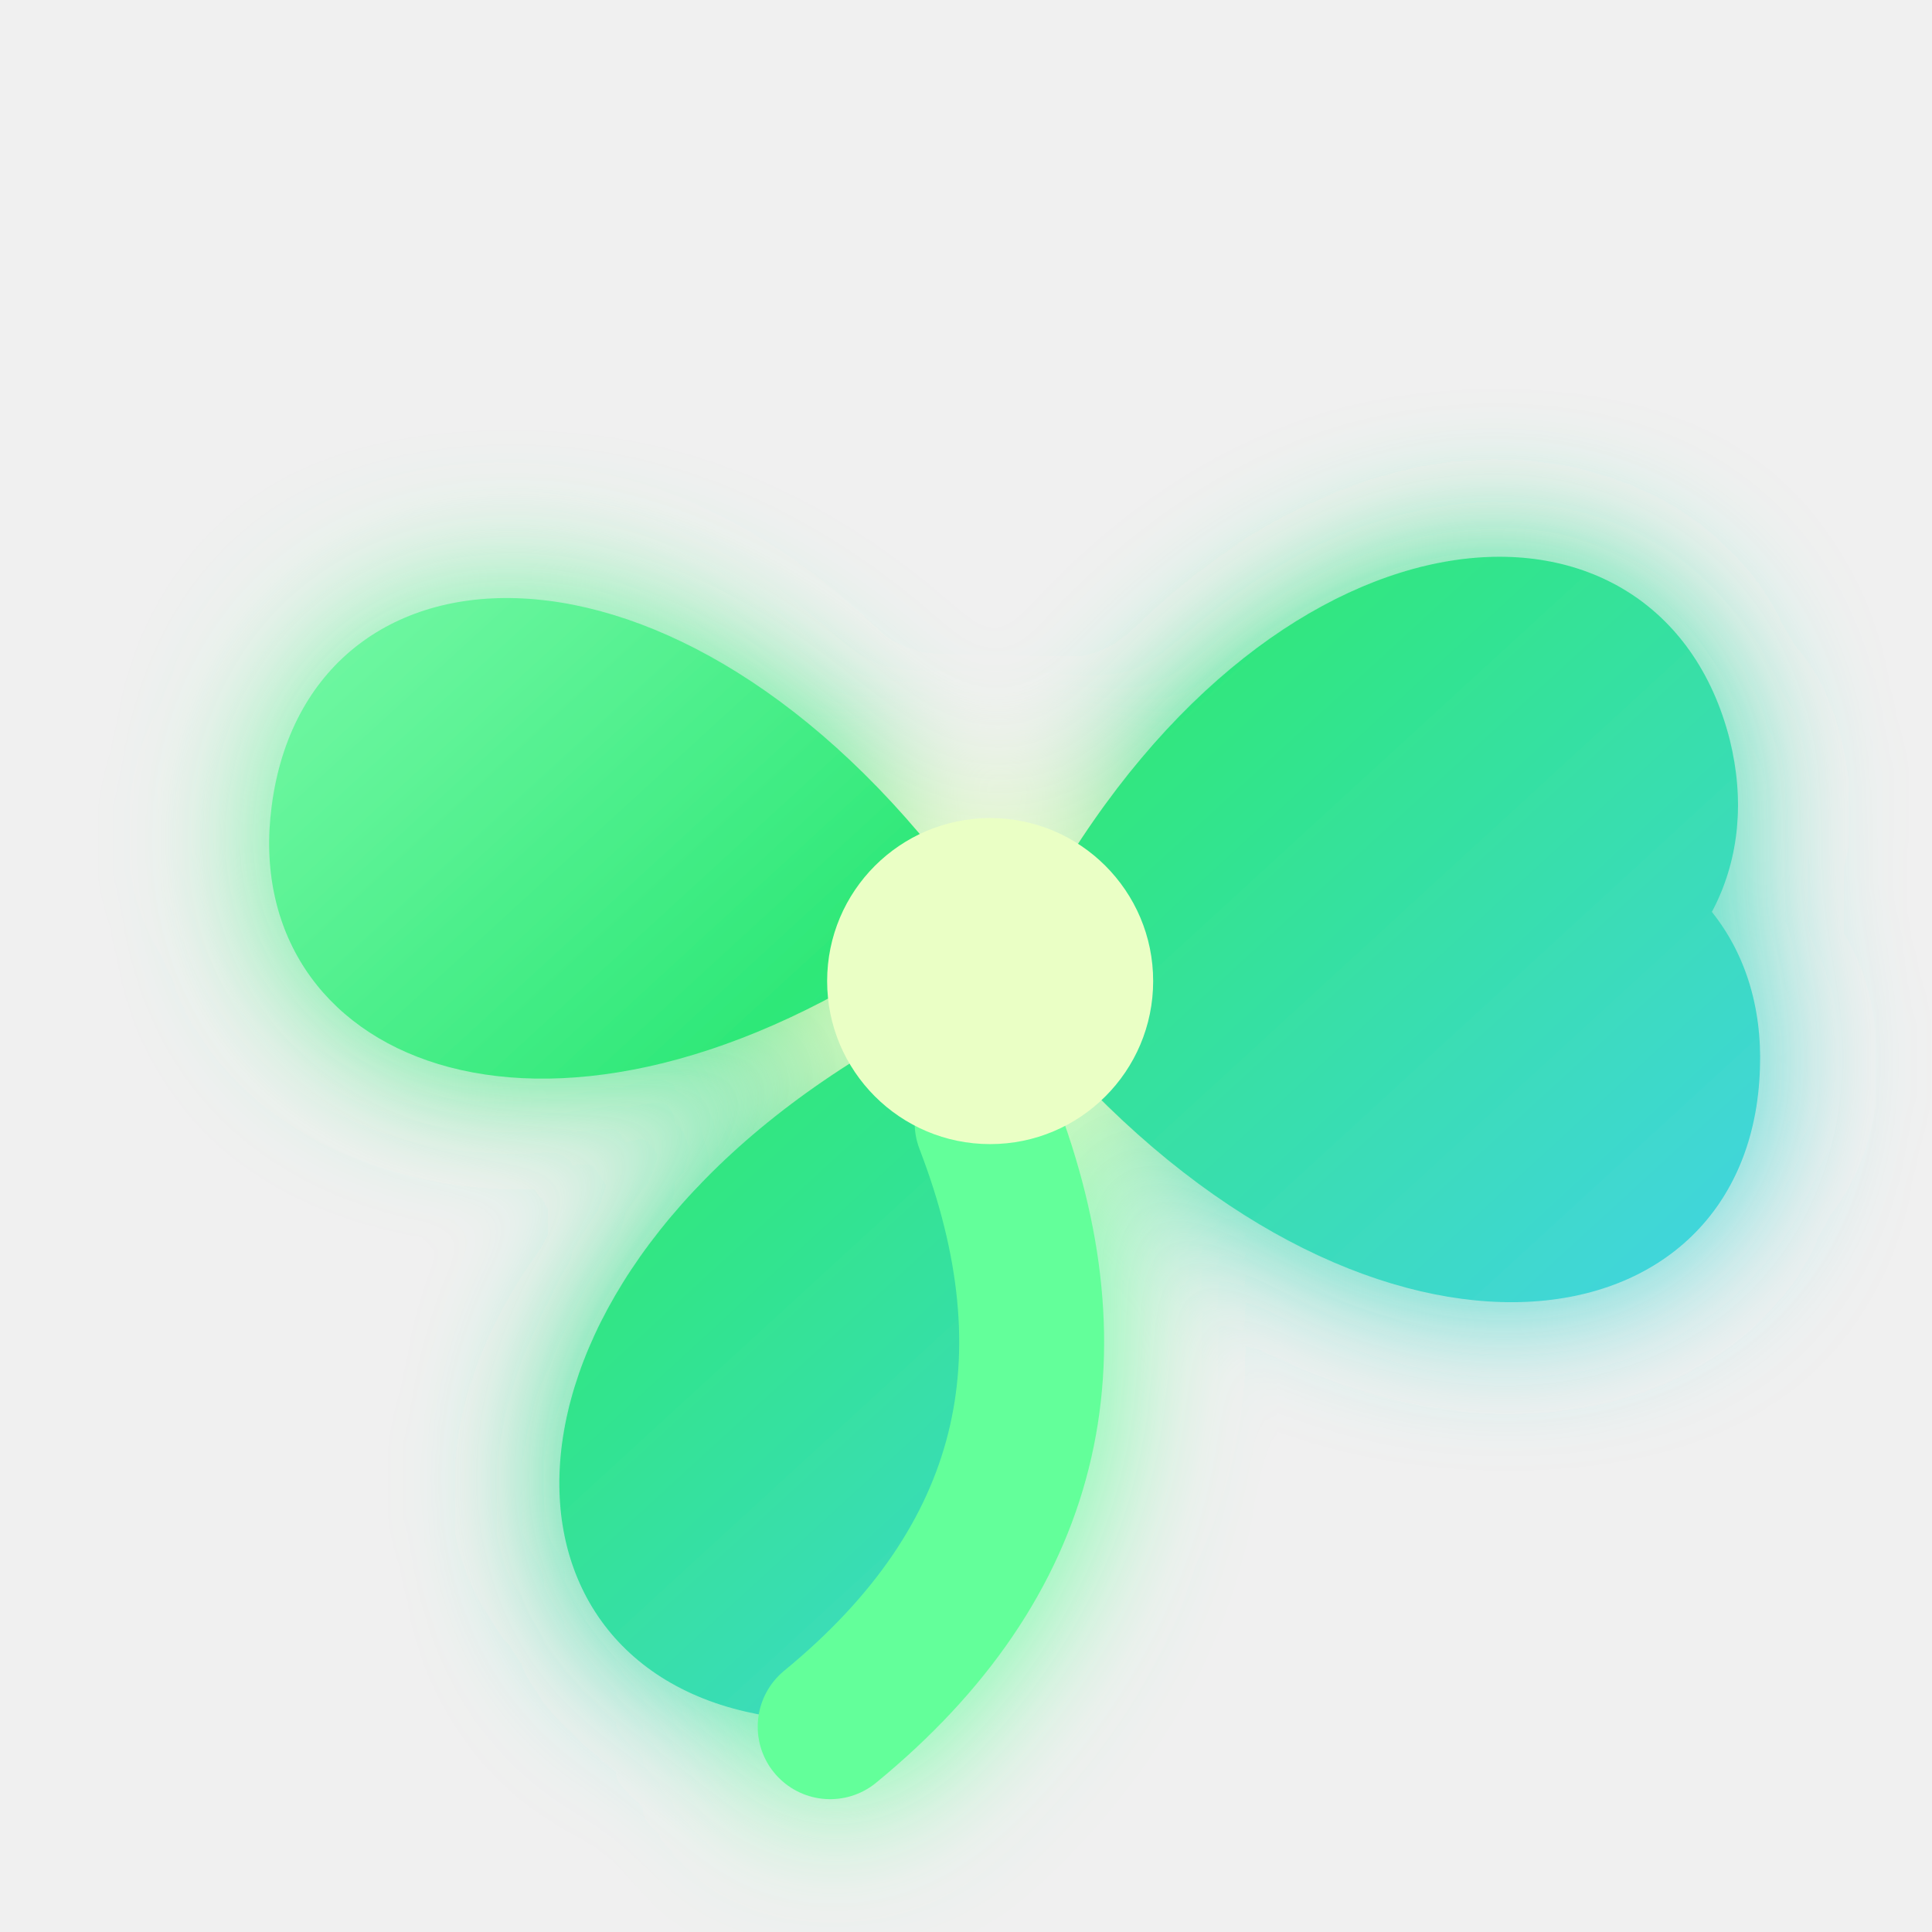
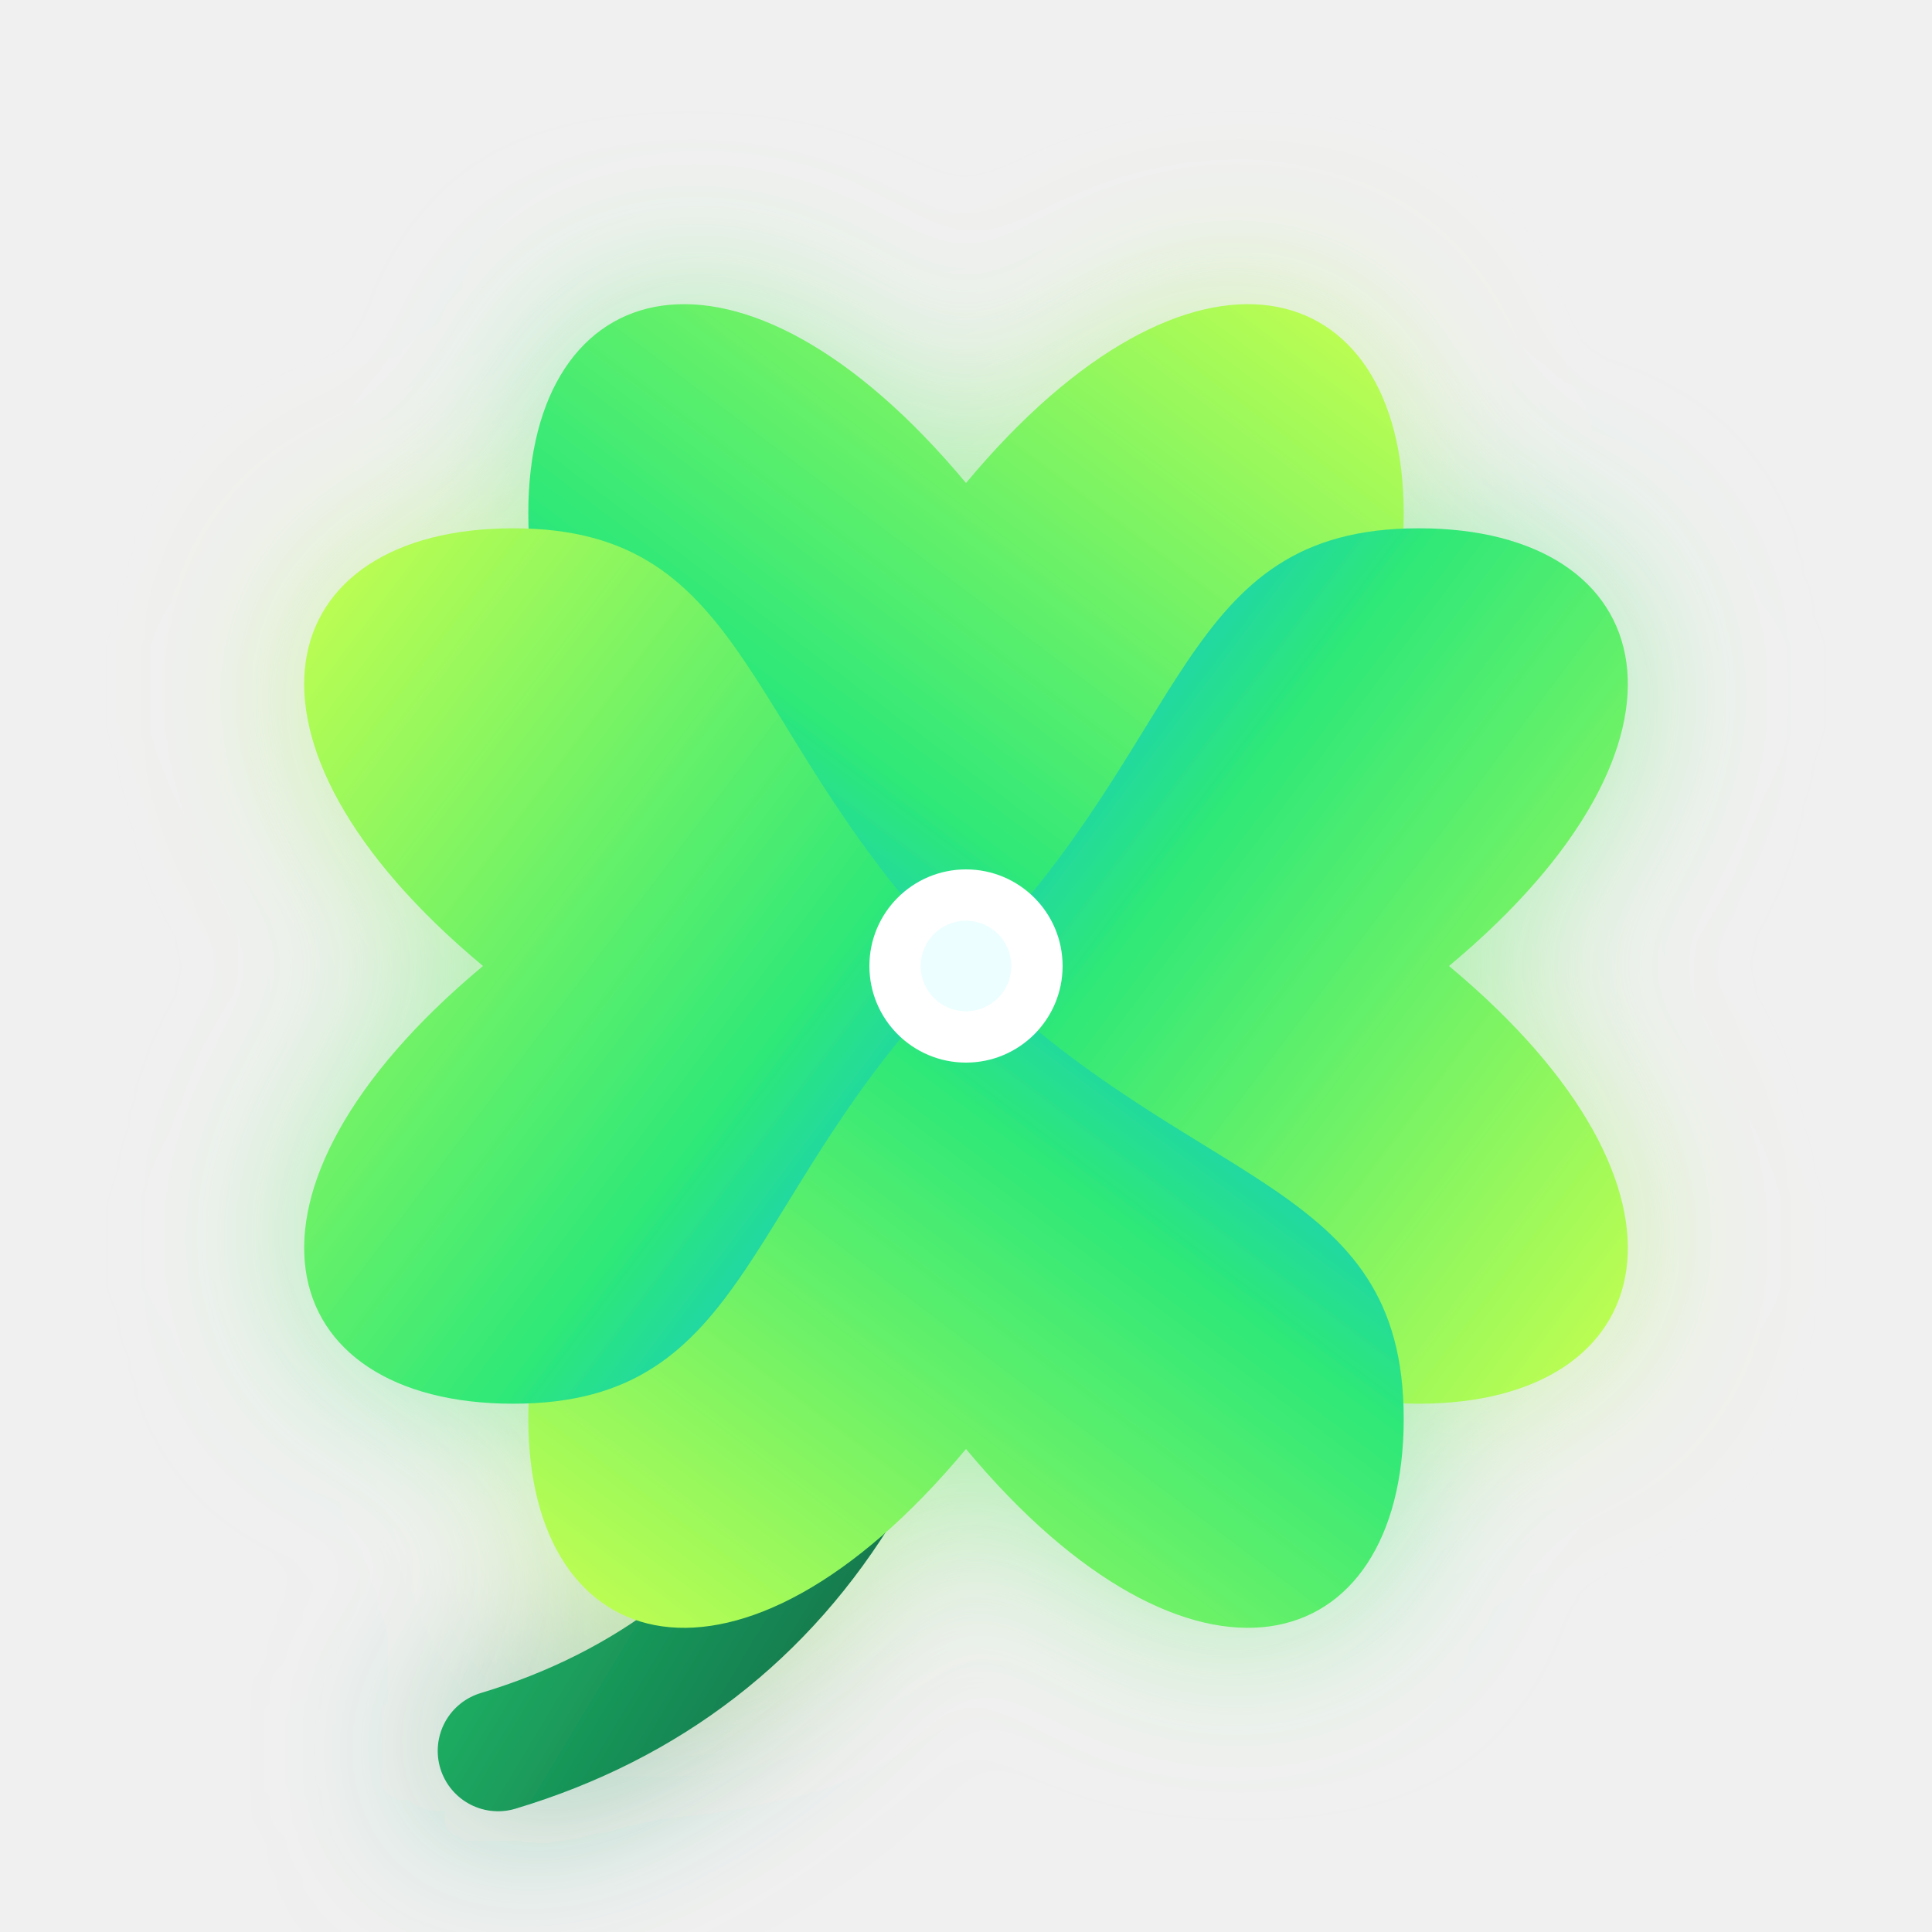
<svg xmlns="http://www.w3.org/2000/svg" viewBox="0 0 64 64" role="img" aria-labelledby="title">
  <defs>
-     <linearGradient id="leaf" x1="10" y1="8" x2="54" y2="56" gradientUnits="userSpaceOnUse">
-       <stop stop-color="#93ffb8" />
-       <stop offset="0.45" stop-color="#2ee878" />
-       <stop offset="1" stop-color="#48cfff" />
+     <linearGradient id="leaf-grad" x1="0" y1="1" x2="1" y2="0">
+       <stop offset="0%" stop-color="#05b5fe" />
+       <stop offset="35%" stop-color="#2ee878" />
+       <stop offset="100%" stop-color="#c8ff4f" />
    </linearGradient>
-     <filter id="glow" x="-30%" y="-30%" width="160%" height="160%">
-       <feGaussianBlur stdDeviation="2.4" result="blur" />
+     <linearGradient id="stem-grad" x1="0" y1="0" x2="1" y2="1">
+       <stop offset="0%" stop-color="#2ee878" />
+       <stop offset="100%" stop-color="#0a5c43" />
+     </linearGradient>
+     <filter id="premium-glow" x="-40%" y="-40%" width="180%" height="180%">
+       <feGaussianBlur stdDeviation="2.8" result="blur" />
+       <feColorMatrix type="matrix" values="1 0 0 0 0  0 1 0 0 0  0 0 1 0 0  0 0 0 0.5 0" result="coloredBlur" />
      <feMerge>
-         <feMergeNode in="blur" />
+         <feMergeNode in="coloredBlur" />
        <feMergeNode in="SourceGraphic" />
      </feMerge>
    </filter>
+     <path id="heart-leaf" d="M 32,32 C 24.5,24.5 17.5,25 17.5,17 C 17.5,9 24.5,7 32,16 C 39.5,7 46.5,9 46.5,17 C 46.5,25 39.5,24.5 32,32 Z" />
  </defs>
-   <g filter="url(#glow)">
-     <path d="M31.8 29.3C22.4 16.7 10.2 17.5 9 26.7c-1.1 8.3 8.8 12.9 21.1 4.8l1.7-2.2Z" fill="url(#leaf)" />
-     <path d="M34.7 29.6c7.8-13.6 20.3-14.1 22.6-5.1 2 8.1-7.2 14-20.5 7.8l-2.1-2.7Z" fill="url(#leaf)" />
-     <path d="M29.7 34.3C16 42 15.6 54.6 24.7 56.7c8.1 1.9 13.9-7.4 7.4-20.6l-2.4-1.8Z" fill="url(#leaf)" />
-     <path d="M35.2 35.1C45.7 46.7 58 44.8 58.3 35.4c.3-8.3-10-11.9-21.4-2.8l-1.7 2.5Z" fill="url(#leaf)" />
-     <path d="M32.7 37.2c3 7.8 1.5 14.5-5.2 20" fill="none" stroke="#64ff9a" stroke-width="4.8" stroke-linecap="round" />
-     <circle cx="32.8" cy="32.5" r="5.4" fill="#eaffc5" />
+   <g filter="url(#premium-glow)">
+     <path d="M 32,32 C 32,46 26.5,55 16.5,58" fill="none" stroke="url(#stem-grad)" stroke-width="4" stroke-linecap="round" />
+     <use href="#heart-leaf" transform="rotate(0 32 32)" fill="url(#leaf-grad)" />
+     <use href="#heart-leaf" transform="rotate(90 32 32)" fill="url(#leaf-grad)" />
+     <use href="#heart-leaf" transform="rotate(180 32 32)" fill="url(#leaf-grad)" />
+     <use href="#heart-leaf" transform="rotate(270 32 32)" fill="url(#leaf-grad)" />
+     <circle cx="32" cy="32" r="3.2" fill="#ffffff" />
+     <circle cx="32" cy="32" r="1.5" fill="#ecfeff" />
  </g>
</svg>
